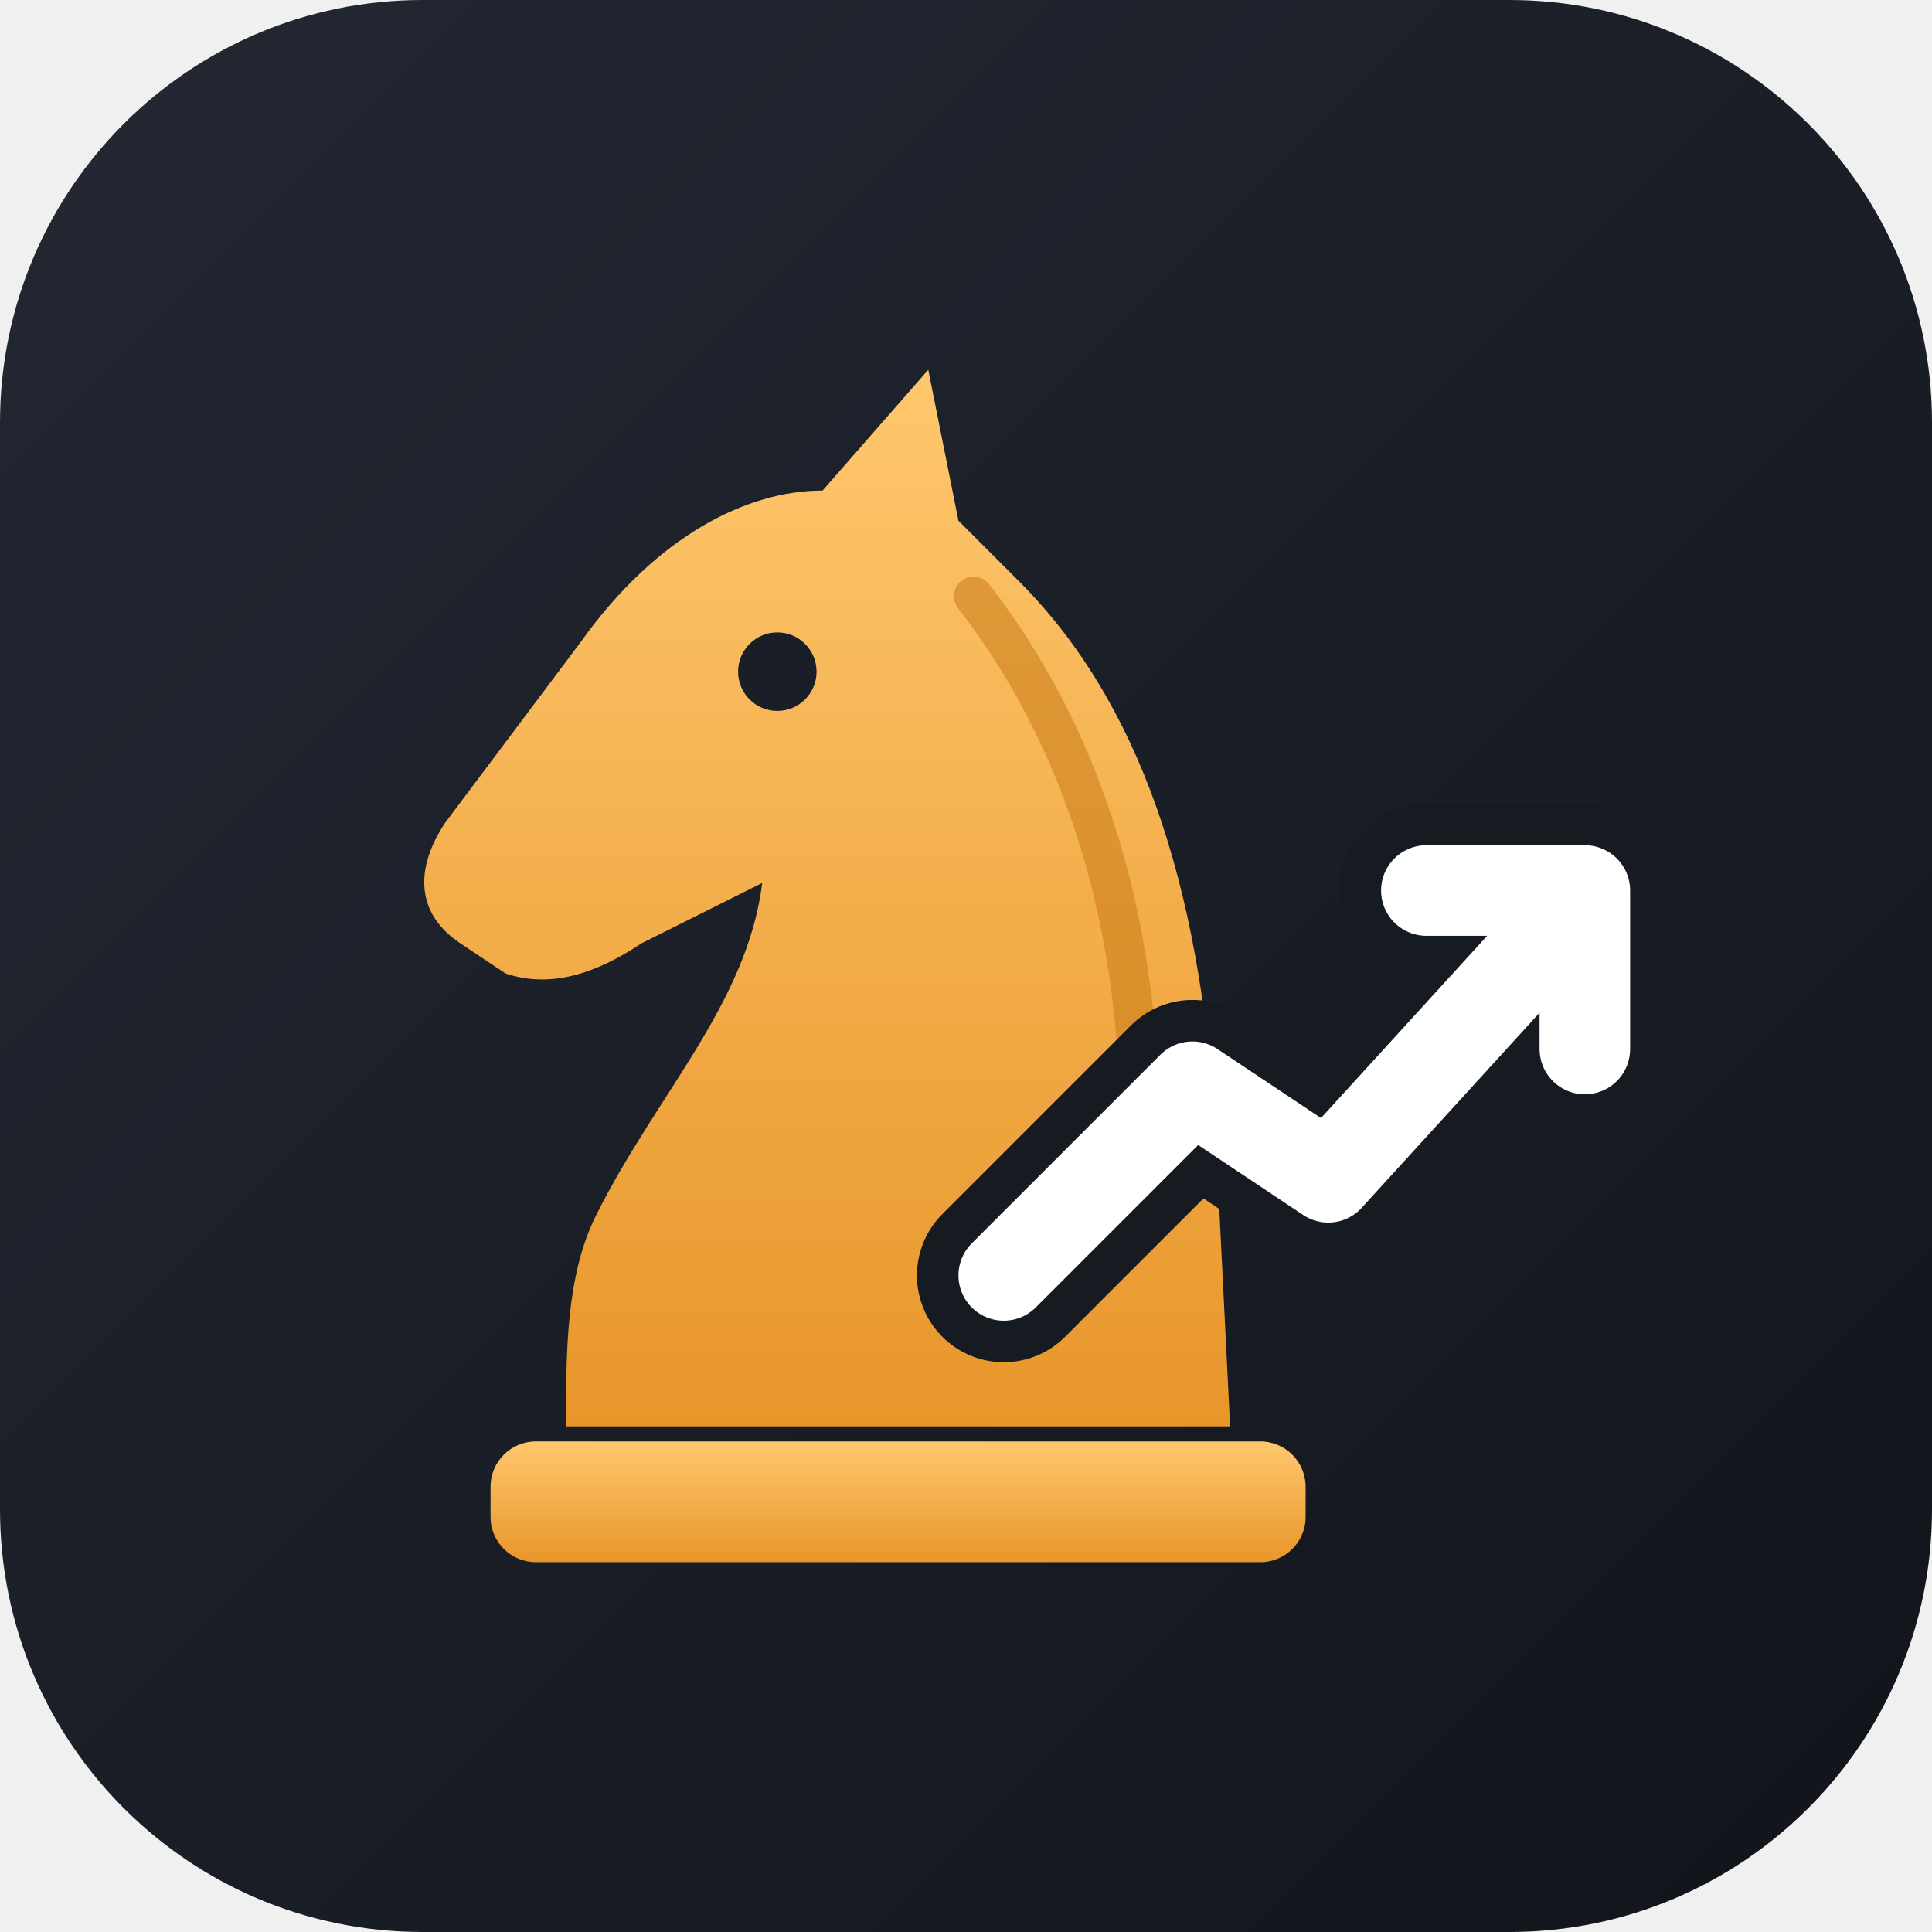
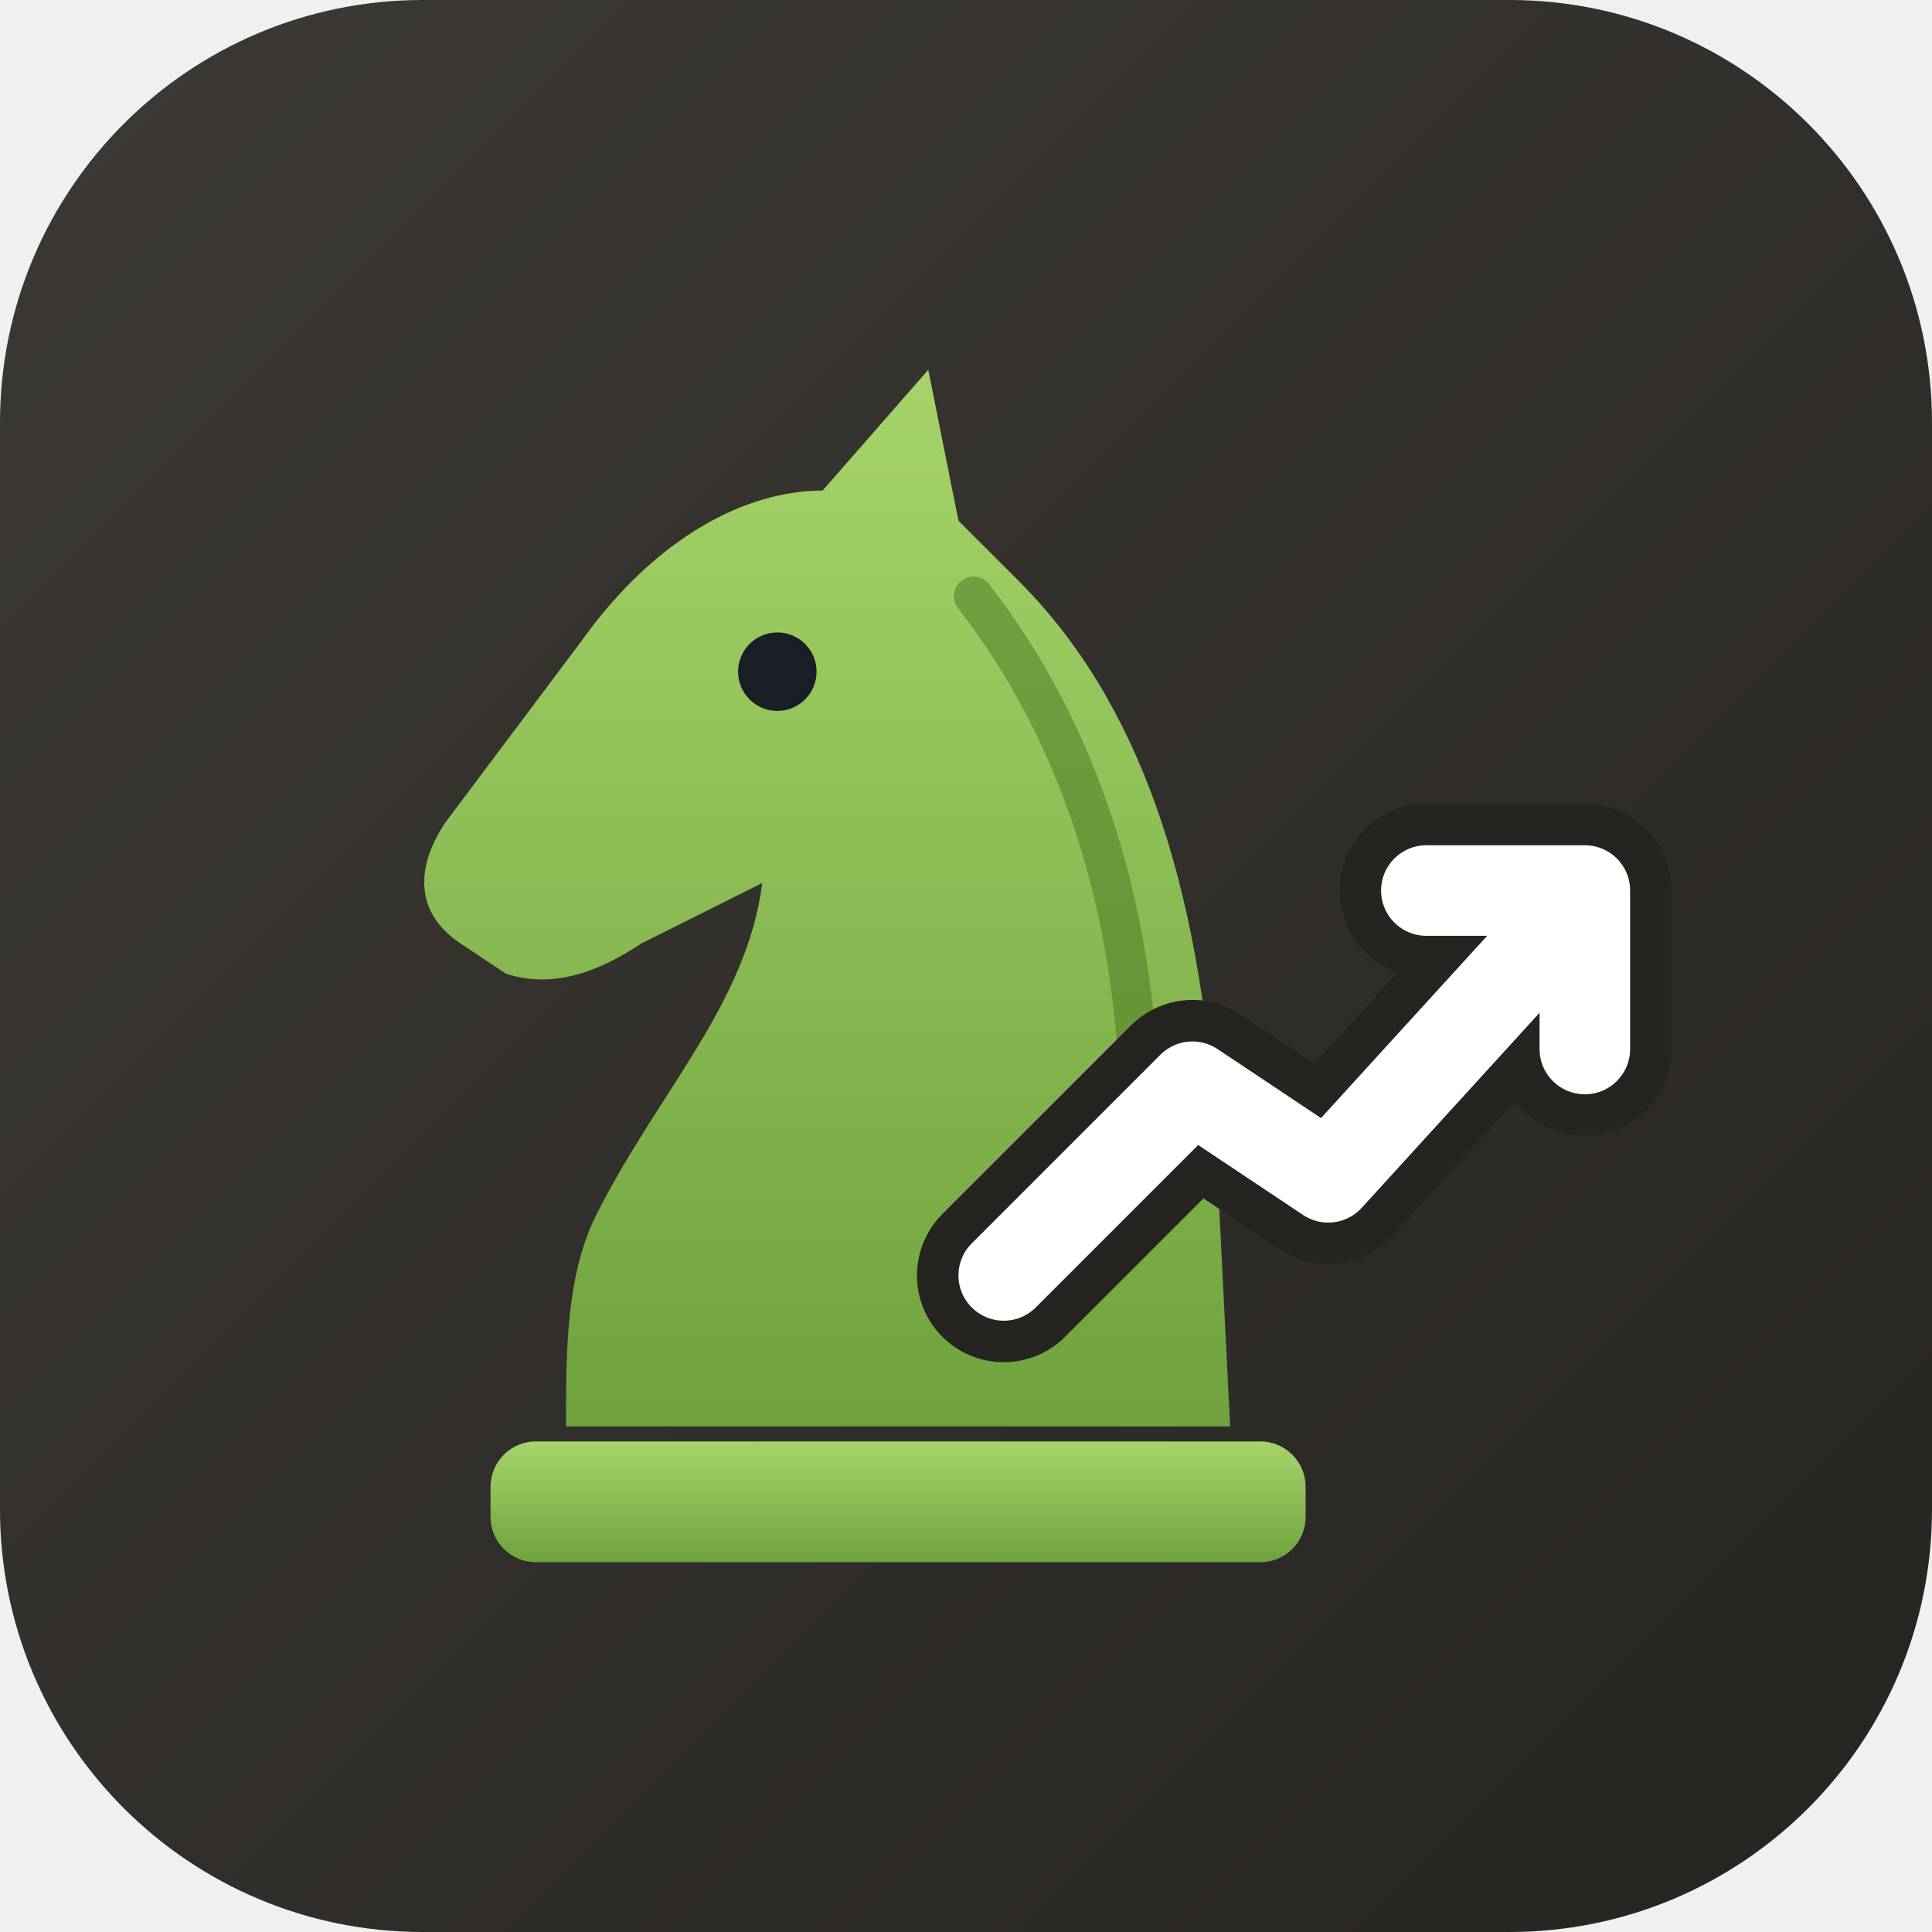
<svg xmlns="http://www.w3.org/2000/svg" viewBox="0 0 512 512">
  <defs>
    <linearGradient id="bg" x1="0" y1="0" x2="1" y2="1">
-       <stop offset="0" stop-color="#232833" />
-       <stop offset="1" stop-color="#11141a" />
+       <stop offset="0" stop-color="#3d3a36" />
+       <stop offset="1" stop-color="#262421" />
    </linearGradient>
    <linearGradient id="gold" x1="0" y1="0" x2="0" y2="1">
-       <stop offset="0" stop-color="#ffc76e" />
-       <stop offset="1" stop-color="#e8962a" />
+       <stop offset="0" stop-color="#a6d46a" />
+       <stop offset="1" stop-color="#6fa23e" />
    </linearGradient>
  </defs>
  <rect width="512" height="512" rx="112" fill="url(#bg)" />
  <g transform="translate(-26 0)">
    <g transform="translate(56 50) scale(4)">
      <path d="M30 82 L74 82 L73 62 C72 46 68 34 60 26 L56 22 L54 12 L47 20 C42 20 36 23 31 30 L22 42 C20 45 20 48 23 50 L26 52 C29 53 32 52 35 50 L43 46 C42 54 36 60 32 68 C30 72 30 77 30 82 Z" fill="url(#gold)" />
-       <path d="M57 27 C64 36 68 48 68 62" fill="none" stroke="#c97a16" stroke-width="2.6" stroke-linecap="round" opacity="0.55" />
+       <path d="M57 27 C64 36 68 48 68 62" fill="none" stroke="#4c7a25" stroke-width="2.6" stroke-linecap="round" opacity="0.55" />
      <circle cx="44" cy="32" r="2.6" fill="#1a1e26" />
      <rect x="25" y="83" width="54" height="8" rx="3" fill="url(#gold)" />
    </g>
    <g fill="none" stroke-linecap="round" stroke-linejoin="round">
-       <g stroke="#161a21" stroke-width="46">
+       <g stroke="#262421" stroke-width="46">
        <polyline points="292,338 342,288 378,312 440,244" />
        <path d="M404 236 L446 236 L446 278" />
      </g>
      <g stroke="#ffffff" stroke-width="24">
        <polyline points="292,338 342,288 378,312 440,244" />
        <path d="M404 236 L446 236 L446 278" />
      </g>
    </g>
  </g>
</svg>
